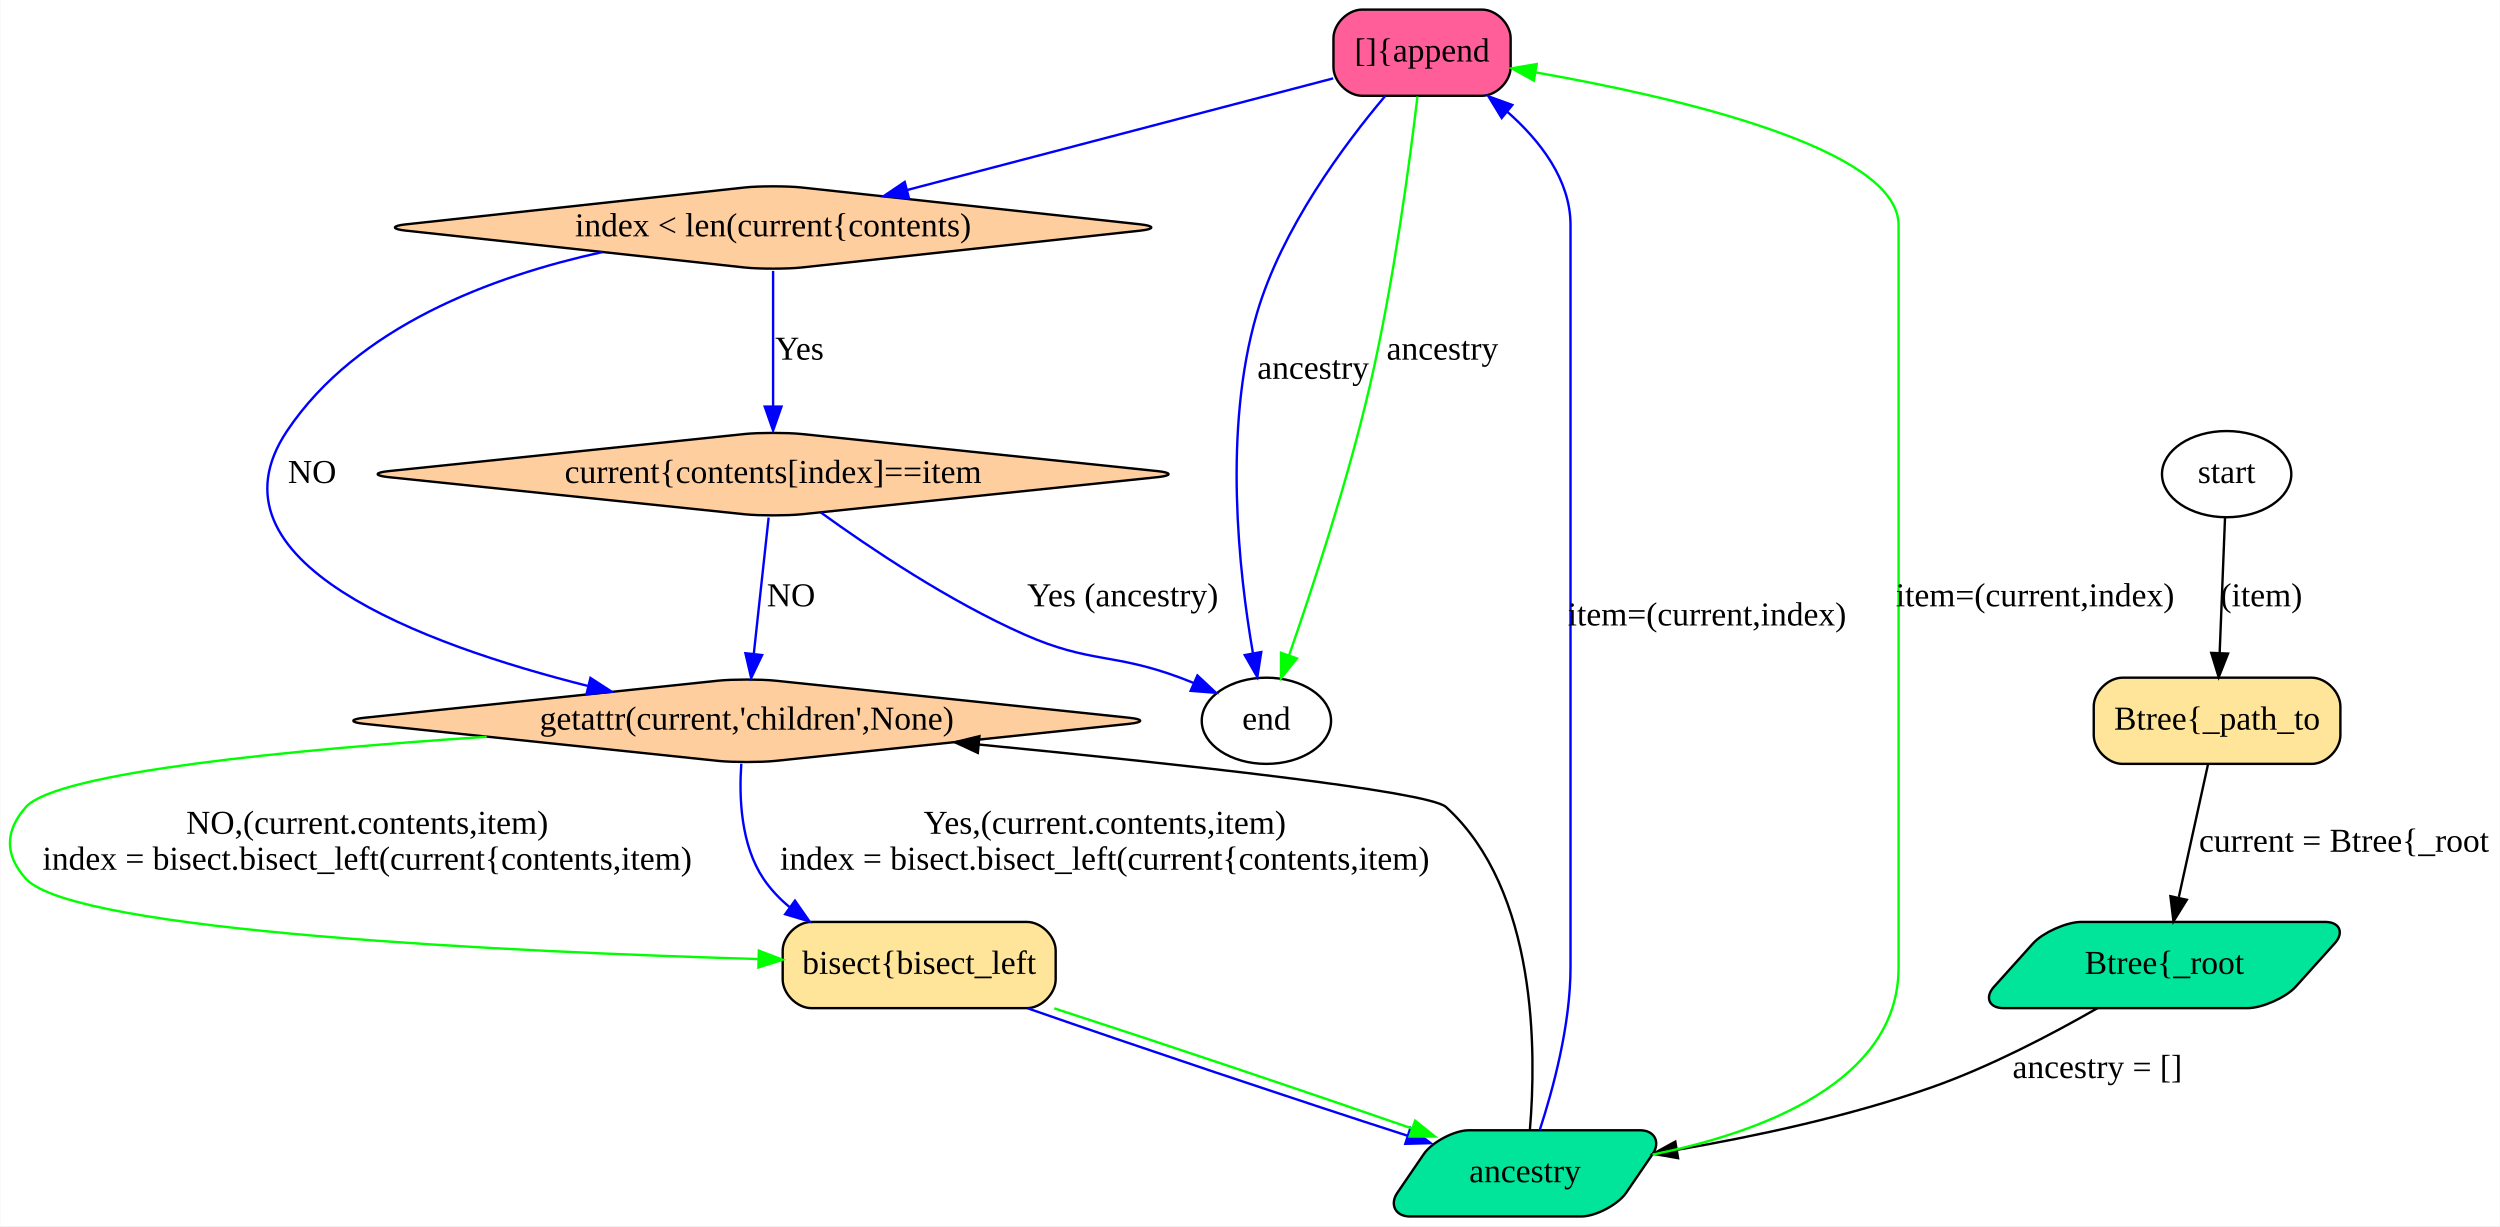
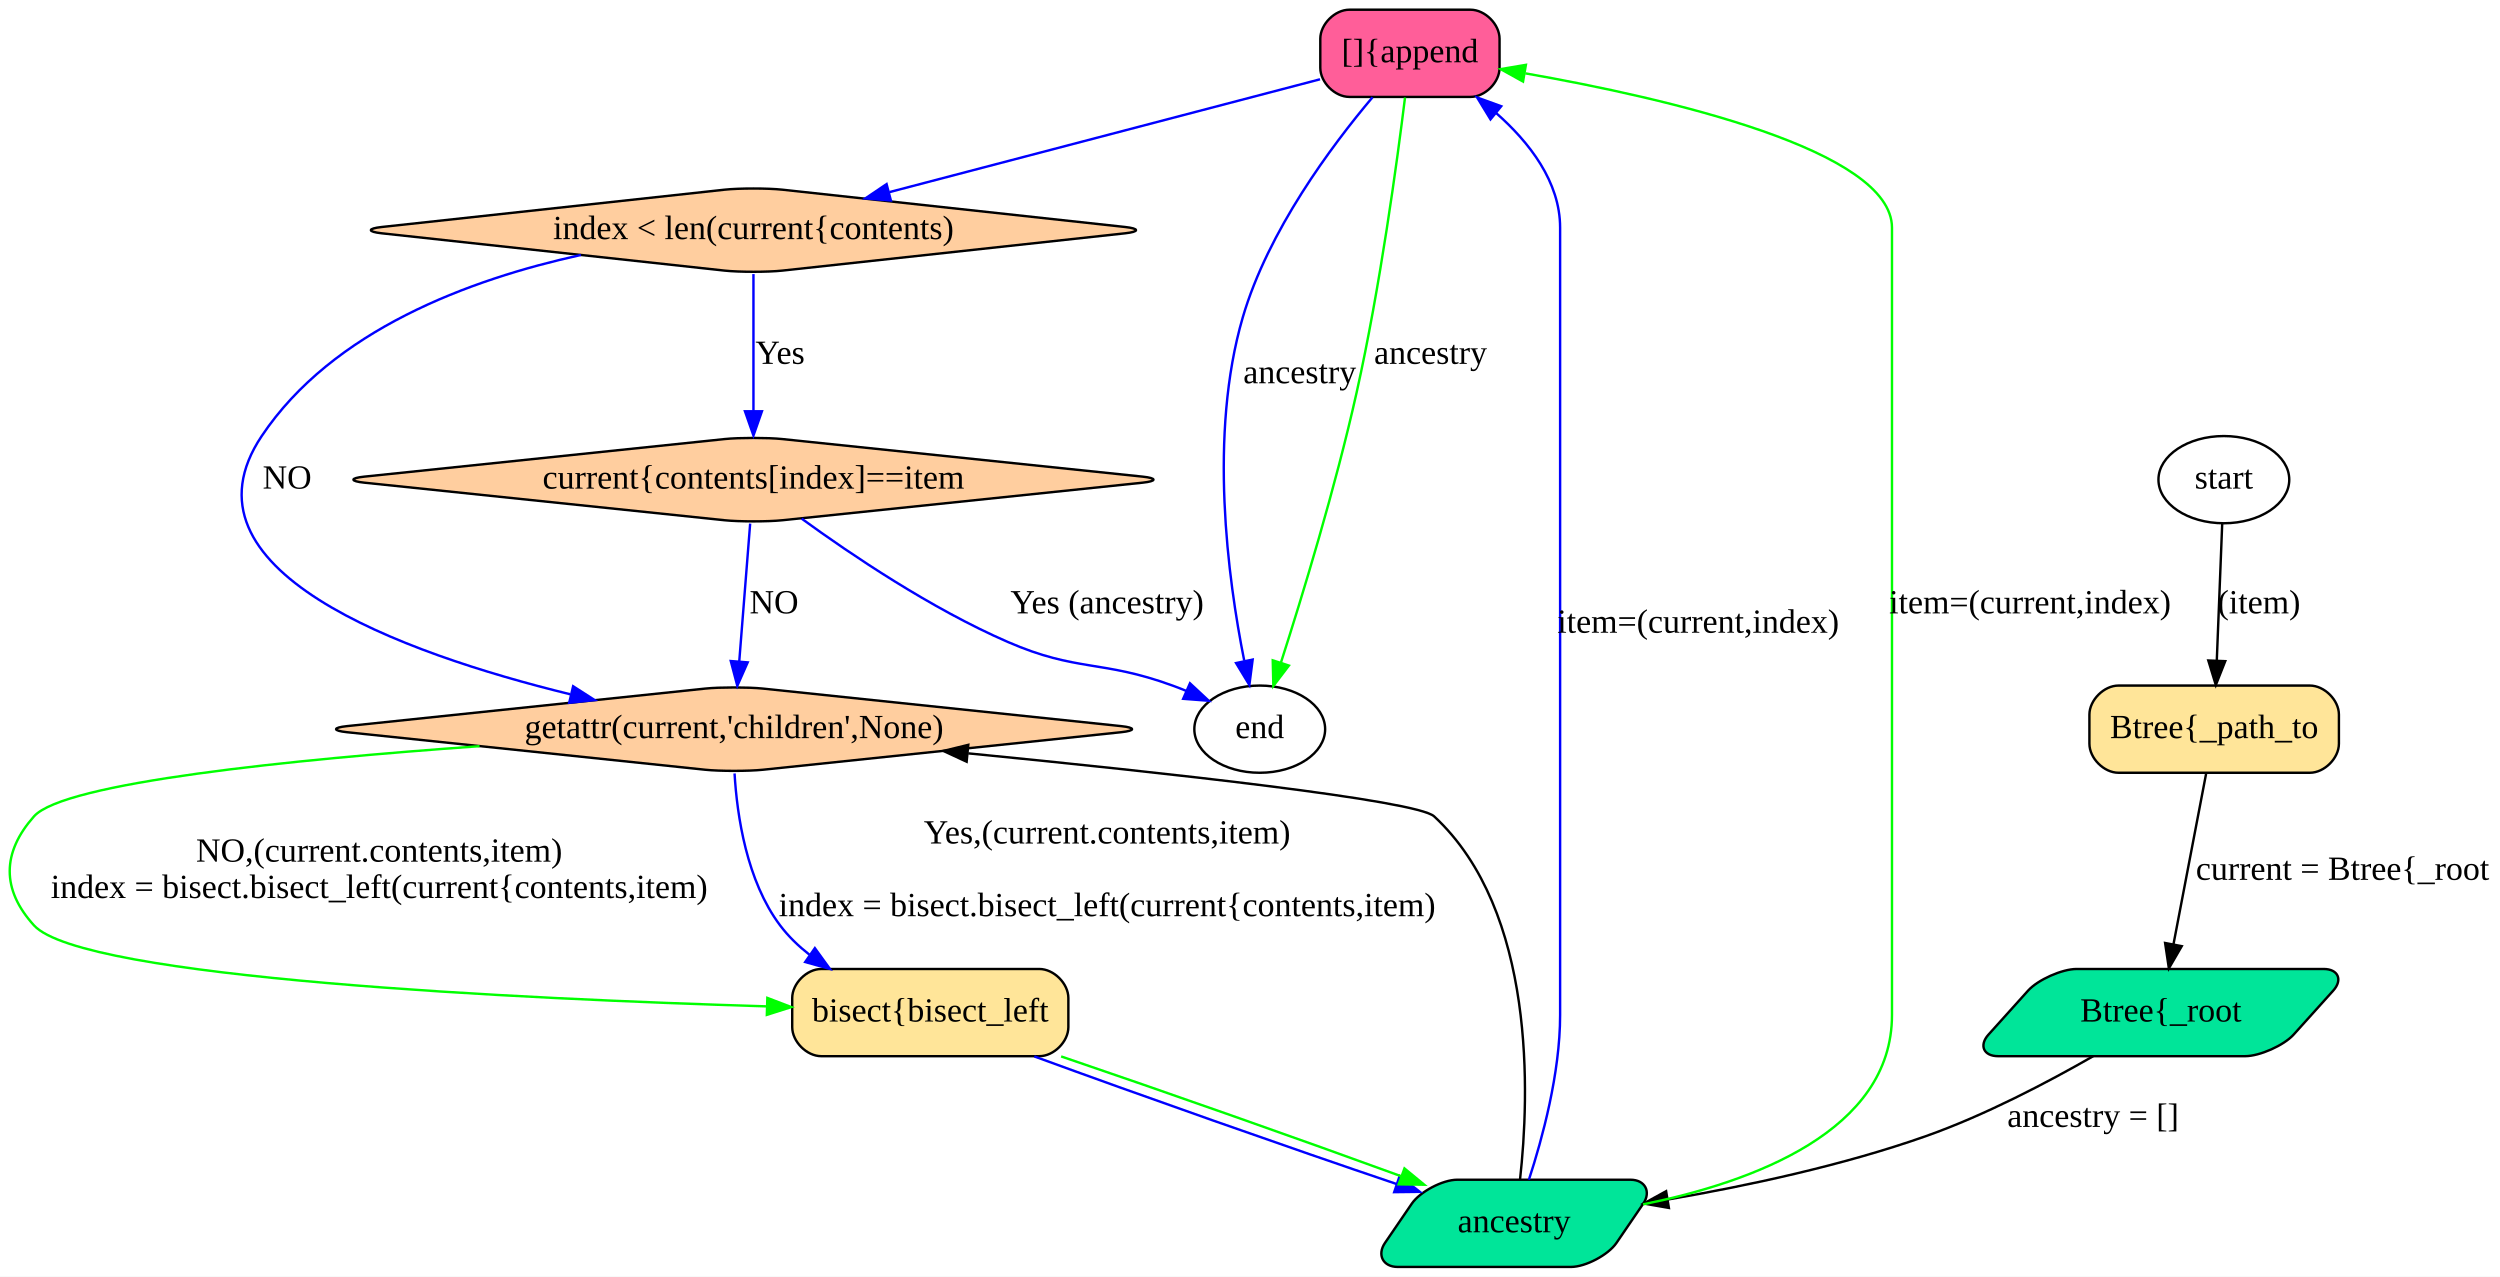
- <svg xmlns="http://www.w3.org/2000/svg" width="1044pt" height="512pt" viewBox="0.00 0.00 1043.70 512.00">
-   <g id="graph0" class="graph" transform="scale(1 1) rotate(0) translate(4 508)">
-     <polygon fill="white" stroke="none" points="-4,4 -4,-508 1039.7,-508 1039.7,4 -4,4" />
+ <svg xmlns="http://www.w3.org/2000/svg" width="1032pt" height="527pt" viewBox="0.00 0.00 1032.03 527.00">
+   <g id="graph0" class="graph" transform="scale(1 1) rotate(0) translate(4 523)">
+     <polygon fill="white" stroke="none" points="-4,4 -4,-523 1028.03,-523 1028.03,4 -4,4" />
    <g id="node1" class="node">
-       <path fill="#ff5e99" stroke="black" d="M614.698,-504C614.698,-504 564.698,-504 564.698,-504 558.698,-504 552.698,-498 552.698,-492 552.698,-492 552.698,-480 552.698,-480 552.698,-474 558.698,-468 564.698,-468 564.698,-468 614.698,-468 614.698,-468 620.698,-468 626.698,-474 626.698,-480 626.698,-480 626.698,-492 626.698,-492 626.698,-498 620.698,-504 614.698,-504" />
-       <text text-anchor="middle" x="589.698" y="-482.3" font-family="Times New Roman,serif" font-size="14.00">[]{append</text>
+       <path fill="#ff5e99" stroke="black" d="M603.034,-519C603.034,-519 553.034,-519 553.034,-519 547.034,-519 541.034,-513 541.034,-507 541.034,-507 541.034,-495 541.034,-495 541.034,-489 547.034,-483 553.034,-483 553.034,-483 603.034,-483 603.034,-483 609.034,-483 615.034,-489 615.034,-495 615.034,-495 615.034,-507 615.034,-507 615.034,-513 609.034,-519 603.034,-519" />
+       <text text-anchor="middle" x="578.034" y="-497.3" font-family="Times New Roman,serif" font-size="14.00">[]{append</text>
    </g>
    <g id="node4" class="node">
-       <path fill="#ffce9f" stroke="black" d="M306.769,-429.702C306.769,-429.702 165.231,-414.298 165.231,-414.298 159.266,-413.649 159.266,-412.351 165.231,-411.702 165.231,-411.702 306.769,-396.298 306.769,-396.298 312.734,-395.649 324.663,-395.649 330.628,-396.298 330.628,-396.298 472.165,-411.702 472.165,-411.702 478.13,-412.351 478.13,-413.649 472.165,-414.298 472.165,-414.298 330.628,-429.702 330.628,-429.702 324.663,-430.351 312.734,-430.351 306.769,-429.702" />
-       <text text-anchor="middle" x="318.698" y="-409.3" font-family="Times New Roman,serif" font-size="14.00">index &lt; len(current{contents)</text>
+       <path fill="#ffce9f" stroke="black" d="M295.104,-444.702C295.104,-444.702 153.567,-429.298 153.567,-429.298 147.602,-428.649 147.602,-427.351 153.567,-426.702 153.567,-426.702 295.104,-411.298 295.104,-411.298 301.069,-410.649 312.999,-410.649 318.963,-411.298 318.963,-411.298 460.501,-426.702 460.501,-426.702 466.466,-427.351 466.466,-428.649 460.501,-429.298 460.501,-429.298 318.963,-444.702 318.963,-444.702 312.999,-445.351 301.069,-445.351 295.104,-444.702" />
+       <text text-anchor="middle" x="307.034" y="-424.3" font-family="Times New Roman,serif" font-size="14.00">index &lt; len(current{contents)</text>
    </g>
    <g id="edge7" class="edge">
-       <path fill="none" stroke="#0000ff" d="M552.585,-475.277C506.691,-463.253 428.126,-442.669 374.842,-428.709" />
-       <polygon fill="#0000ff" stroke="#0000ff" points="375.431,-425.245 364.87,-426.097 373.657,-432.017 375.431,-425.245" />
+       <path fill="none" stroke="#0000ff" d="M540.921,-490.277C495.027,-478.253 416.461,-457.669 363.177,-443.709" />
+       <polygon fill="#0000ff" stroke="#0000ff" points="363.766,-440.245 353.206,-441.097 361.992,-447.017 363.766,-440.245" />
    </g>
    <g id="node10" class="node">
-       <ellipse fill="none" stroke="black" cx="524.698" cy="-207" rx="27" ry="18" />
-       <text text-anchor="middle" x="524.698" y="-203.3" font-family="Times New Roman,serif" font-size="14.00">end</text>
+       <ellipse fill="none" stroke="black" cx="516.034" cy="-222" rx="27" ry="18" />
+       <text text-anchor="middle" x="516.034" y="-218.3" font-family="Times New Roman,serif" font-size="14.00">end</text>
    </g>
    <g id="edge14" class="edge">
-       <path fill="none" stroke="#0000ff" d="M574.256,-467.848C557.307,-447.759 531.119,-412.666 520.698,-377 506.587,-328.703 513.171,-269.298 519.059,-235.324" />
-       <polygon fill="#0000ff" stroke="#0000ff" points="522.548,-235.703 520.919,-225.234 515.664,-234.434 522.548,-235.703" />
-       <text text-anchor="middle" x="544.198" y="-349.8" font-family="Times New Roman,serif" font-size="14.00">ancestry</text>
+       <path fill="none" stroke="#0000ff" d="M562.592,-482.848C545.643,-462.759 519.455,-427.666 509.034,-392 494.914,-343.675 502.846,-284.279 509.626,-250.315" />
+       <polygon fill="#0000ff" stroke="#0000ff" points="513.115,-250.735 511.758,-240.228 506.266,-249.288 513.115,-250.735" />
+       <text text-anchor="middle" x="532.534" y="-364.8" font-family="Times New Roman,serif" font-size="14.00">ancestry</text>
    </g>
    <g id="edge17" class="edge">
-       <path fill="none" stroke="#00ff00" d="M587.782,-467.726C584.666,-441.288 577.815,-389.301 567.698,-346 558.485,-306.564 543.799,-262.007 534.202,-234.458" />
-       <polygon fill="#00ff00" stroke="#00ff00" points="537.417,-233.049 530.795,-224.778 530.814,-235.373 537.417,-233.049" />
-       <text text-anchor="middle" x="598.198" y="-357.8" font-family="Times New Roman,serif" font-size="14.00">ancestry</text>
+       <path fill="none" stroke="#00ff00" d="M576.009,-482.75C572.752,-456.345 565.718,-404.399 556.034,-361 547.267,-321.71 533.657,-277.115 524.794,-249.518" />
+       <polygon fill="#00ff00" stroke="#00ff00" points="528.064,-248.252 521.65,-239.819 521.405,-250.411 528.064,-248.252" />
+       <text text-anchor="middle" x="586.534" y="-372.8" font-family="Times New Roman,serif" font-size="14.00">ancestry</text>
    </g>
    <g id="node2" class="node">
-       <path fill="#00e599" stroke="black" d="M966.886,-123C966.886,-123 864.916,-123 864.916,-123 858.916,-123 848.902,-118.541 844.888,-114.081 844.888,-114.081 828.539,-95.919 828.539,-95.919 824.524,-91.459 826.51,-87 832.51,-87 832.51,-87 934.481,-87 934.481,-87 940.481,-87 950.495,-91.459 954.509,-95.919 954.509,-95.919 970.858,-114.081 970.858,-114.081 974.872,-118.541 972.886,-123 966.886,-123" />
-       <text text-anchor="middle" x="899.698" y="-101.3" font-family="Times New Roman,serif" font-size="14.00">Btree{_root</text>
+       <path fill="#00e599" stroke="black" d="M955.222,-123C955.222,-123 853.251,-123 853.251,-123 847.251,-123 837.237,-118.541 833.223,-114.081 833.223,-114.081 816.874,-95.919 816.874,-95.919 812.86,-91.459 814.846,-87 820.846,-87 820.846,-87 922.816,-87 922.816,-87 928.816,-87 938.83,-91.459 942.845,-95.919 942.845,-95.919 959.194,-114.081 959.194,-114.081 963.208,-118.541 961.222,-123 955.222,-123" />
+       <text text-anchor="middle" x="888.034" y="-101.3" font-family="Times New Roman,serif" font-size="14.00">Btree{_root</text>
    </g>
    <g id="node8" class="node">
-       <path fill="#00e599" stroke="black" d="M680.769,-36C680.769,-36 609.21,-36 609.21,-36 603.21,-36 593.827,-31.045 590.443,-26.09 590.443,-26.09 579.395,-9.91 579.395,-9.91 576.011,-4.955 578.628,-2.0424e-014 584.628,-1.95317e-014 584.628,-1.95317e-014 656.186,-8.88999e-015 656.186,-8.88999e-015 662.186,-7.99771e-015 671.57,-4.955 674.953,-9.91 674.953,-9.91 686.002,-26.09 686.002,-26.09 689.385,-31.045 686.769,-36 680.769,-36" />
-       <text text-anchor="middle" x="632.698" y="-14.3" font-family="Times New Roman,serif" font-size="14.00">ancestry</text>
+       <path fill="#00e599" stroke="black" d="M669.104,-36C669.104,-36 597.546,-36 597.546,-36 591.546,-36 582.162,-31.045 578.779,-26.09 578.779,-26.09 567.73,-9.91 567.73,-9.91 564.347,-4.955 566.964,-2.0424e-014 572.964,-1.95317e-014 572.964,-1.95317e-014 644.522,-8.88999e-015 644.522,-8.88999e-015 650.522,-7.99771e-015 659.906,-4.955 663.289,-9.91 663.289,-9.91 674.337,-26.09 674.337,-26.09 677.721,-31.045 675.104,-36 669.104,-36" />
+       <text text-anchor="middle" x="621.034" y="-14.3" font-family="Times New Roman,serif" font-size="14.00">ancestry</text>
    </g>
    <g id="edge3" class="edge">
-       <path fill="none" stroke="black" d="M871.755,-86.997C852.852,-76.156 826.994,-62.581 802.698,-54 768.471,-41.912 728.813,-33.45 696.415,-27.879" />
-       <polygon fill="black" stroke="black" points="696.606,-24.363 686.167,-26.171 695.455,-31.267 696.606,-24.363" />
-       <text text-anchor="middle" x="871.698" y="-57.8" font-family="Times New Roman,serif" font-size="14.00">ancestry = []</text>
+       <path fill="none" stroke="black" d="M860.09,-86.997C841.187,-76.156 815.33,-62.581 791.034,-54 756.807,-41.912 717.149,-33.45 684.75,-27.879" />
+       <polygon fill="black" stroke="black" points="684.942,-24.363 674.502,-26.171 683.791,-31.267 684.942,-24.363" />
+       <text text-anchor="middle" x="860.034" y="-57.8" font-family="Times New Roman,serif" font-size="14.00">ancestry = []</text>
    </g>
    <g id="node3" class="node">
-       <path fill="#ffce9f" stroke="black" d="M295.764,-223.749C295.764,-223.749 147.868,-208.251 147.868,-208.251 141.901,-207.625 141.901,-206.375 147.868,-205.749 147.868,-205.749 295.764,-190.251 295.764,-190.251 301.731,-189.625 313.666,-189.625 319.633,-190.251 319.633,-190.251 467.529,-205.749 467.529,-205.749 473.496,-206.375 473.496,-207.625 467.529,-208.251 467.529,-208.251 319.633,-223.749 319.633,-223.749 313.666,-224.375 301.731,-224.375 295.764,-223.749" />
-       <text text-anchor="middle" x="307.698" y="-203.3" font-family="Times New Roman,serif" font-size="14.00">getattr(current,'children',None)</text>
+       <path fill="#ffce9f" stroke="black" d="M287.099,-238.749C287.099,-238.749 139.204,-223.251 139.204,-223.251 133.236,-222.625 133.236,-221.375 139.204,-220.749 139.204,-220.749 287.099,-205.251 287.099,-205.251 293.067,-204.625 305.001,-204.625 310.969,-205.251 310.969,-205.251 458.864,-220.749 458.864,-220.749 464.831,-221.375 464.831,-222.625 458.864,-223.251 458.864,-223.251 310.969,-238.749 310.969,-238.749 305.001,-239.375 293.067,-239.375 287.099,-238.749" />
+       <text text-anchor="middle" x="299.034" y="-218.3" font-family="Times New Roman,serif" font-size="14.00">getattr(current,'children',None)</text>
    </g>
    <g id="node7" class="node">
-       <path fill="#ffe599" stroke="black" d="M424.698,-123C424.698,-123 334.698,-123 334.698,-123 328.698,-123 322.698,-117 322.698,-111 322.698,-111 322.698,-99 322.698,-99 322.698,-93 328.698,-87 334.698,-87 334.698,-87 424.698,-87 424.698,-87 430.698,-87 436.698,-93 436.698,-99 436.698,-99 436.698,-111 436.698,-111 436.698,-117 430.698,-123 424.698,-123" />
-       <text text-anchor="middle" x="379.698" y="-101.3" font-family="Times New Roman,serif" font-size="14.00">bisect{bisect_left</text>
+       <path fill="#ffe599" stroke="black" d="M425.034,-123C425.034,-123 335.034,-123 335.034,-123 329.034,-123 323.034,-117 323.034,-111 323.034,-111 323.034,-99 323.034,-99 323.034,-93 329.034,-87 335.034,-87 335.034,-87 425.034,-87 425.034,-87 431.034,-87 437.034,-93 437.034,-99 437.034,-99 437.034,-111 437.034,-111 437.034,-117 431.034,-123 425.034,-123" />
+       <text text-anchor="middle" x="380.034" y="-101.3" font-family="Times New Roman,serif" font-size="14.00">bisect{bisect_left</text>
    </g>
    <g id="edge5" class="edge">
-       <path fill="none" stroke="#00ff00" d="M199.096,-200.33C118.223,-194.964 19.643,-185.537 6.698,-171 -2.169,-161.042 -2.279,-150.859 6.698,-141 26.834,-118.886 210.588,-110.481 312.449,-107.502" />
-       <polygon fill="#00ff00" stroke="#00ff00" points="312.747,-110.995 322.644,-107.214 312.549,-103.998 312.747,-110.995" />
-       <text text-anchor="middle" x="149.198" y="-159.8" font-family="Times New Roman,serif" font-size="14.00">NO,(current.contents,item)</text>
-       <text text-anchor="middle" x="149.198" y="-144.8" font-family="Times New Roman,serif" font-size="14.00">    index = bisect.bisect_left(current{contents,item)</text>
+       <path fill="none" stroke="#00ff00" d="M193.96,-214.984C116.452,-209.442 22.395,-199.948 10.034,-186 -3.231,-171.032 -3.426,-155.793 10.034,-141 29.949,-119.112 211.323,-110.621 312.526,-107.566" />
+       <polygon fill="#00ff00" stroke="#00ff00" points="312.766,-111.061 322.659,-107.27 312.561,-104.064 312.766,-111.061" />
+       <text text-anchor="middle" x="152.534" y="-167.3" font-family="Times New Roman,serif" font-size="14.00">NO,(current.contents,item)</text>
+       <text text-anchor="middle" x="152.534" y="-152.3" font-family="Times New Roman,serif" font-size="14.00">    index = bisect.bisect_left(current{contents,item)</text>
    </g>
    <g id="edge6" class="edge">
-       <path fill="none" stroke="#0000ff" d="M305.418,-189.063C304.427,-175.015 305.197,-155.127 314.698,-141 317.662,-136.593 321.37,-132.696 325.502,-129.259" />
-       <polygon fill="#0000ff" stroke="#0000ff" points="327.831,-131.894 333.89,-123.203 323.733,-126.219 327.831,-131.894" />
-       <text text-anchor="middle" x="457.198" y="-159.8" font-family="Times New Roman,serif" font-size="14.00">Yes,(current.contents,item)</text>
-       <text text-anchor="middle" x="457.198" y="-144.8" font-family="Times New Roman,serif" font-size="14.00">    index = bisect.bisect_left(current{contents,item)</text>
+       <path fill="none" stroke="#0000ff" d="M299.233,-203.713C300.263,-186.272 304.216,-159.365 318.034,-141 321.424,-136.494 325.576,-132.482 330.109,-128.931" />
+       <polygon fill="#0000ff" stroke="#0000ff" points="332.385,-131.612 338.6,-123.032 328.39,-125.864 332.385,-131.612" />
+       <text text-anchor="middle" x="453.034" y="-174.8" font-family="Times New Roman,serif" font-size="14.00">Yes,(current.contents,item)</text>
+       <text text-anchor="middle" x="453.034" y="-159.8" font-family="Times New Roman,serif" font-size="14.00">    </text>
+       <text text-anchor="middle" x="453.034" y="-144.8" font-family="Times New Roman,serif" font-size="14.00">index = bisect.bisect_left(current{contents,item)</text>
    </g>
    <g id="edge8" class="edge">
-       <path fill="none" stroke="#0000ff" d="M247.462,-402.749C201.447,-392.674 144.895,-371.68 115.698,-328 79.159,-273.336 172.344,-238.874 241.327,-221.553" />
-       <polygon fill="#0000ff" stroke="#0000ff" points="242.423,-224.888 251.31,-219.121 240.766,-218.087 242.423,-224.888" />
-       <text text-anchor="middle" x="126.198" y="-306.3" font-family="Times New Roman,serif" font-size="14.00">NO</text>
+       <path fill="none" stroke="#0000ff" d="M235.798,-417.749C189.783,-407.674 133.231,-386.68 104.034,-343 67.135,-287.799 161.406,-253.545 231.383,-236.404" />
+       <polygon fill="#0000ff" stroke="#0000ff" points="232.592,-239.715 241.513,-233.999 230.975,-232.904 232.592,-239.715" />
+       <text text-anchor="middle" x="114.534" y="-321.3" font-family="Times New Roman,serif" font-size="14.00">NO</text>
    </g>
    <g id="node5" class="node">
-       <path fill="#ffce9f" stroke="black" d="M306.763,-326.755C306.763,-326.755 158.03,-311.245 158.03,-311.245 152.063,-310.622 152.063,-309.378 158.03,-308.755 158.03,-308.755 306.763,-293.245 306.763,-293.245 312.731,-292.622 324.666,-292.622 330.634,-293.245 330.634,-293.245 479.366,-308.755 479.366,-308.755 485.334,-309.378 485.334,-310.622 479.366,-311.245 479.366,-311.245 330.634,-326.755 330.634,-326.755 324.666,-327.378 312.731,-327.378 306.763,-326.755" />
-       <text text-anchor="middle" x="318.698" y="-306.3" font-family="Times New Roman,serif" font-size="14.00">current{contents[index]==item</text>
+       <path fill="#ffce9f" stroke="black" d="M295.099,-341.755C295.099,-341.755 146.366,-326.245 146.366,-326.245 140.398,-325.622 140.398,-324.378 146.366,-323.755 146.366,-323.755 295.099,-308.245 295.099,-308.245 301.066,-307.622 313.002,-307.622 318.969,-308.245 318.969,-308.245 467.702,-323.755 467.702,-323.755 473.67,-324.378 473.67,-325.622 467.702,-326.245 467.702,-326.245 318.969,-341.755 318.969,-341.755 313.002,-342.378 301.066,-342.378 295.099,-341.755" />
+       <text text-anchor="middle" x="307.034" y="-321.3" font-family="Times New Roman,serif" font-size="14.00">current{contents[index]==item</text>
    </g>
    <g id="edge9" class="edge">
-       <path fill="none" stroke="#0000ff" d="M318.698,-394.867C318.698,-379.414 318.698,-356.416 318.698,-338.409" />
-       <polygon fill="#0000ff" stroke="#0000ff" points="322.198,-338.217 318.698,-328.217 315.198,-338.217 322.198,-338.217" />
-       <text text-anchor="middle" x="329.698" y="-357.8" font-family="Times New Roman,serif" font-size="14.00">Yes</text>
+       <path fill="none" stroke="#0000ff" d="M307.034,-409.867C307.034,-394.414 307.034,-371.416 307.034,-353.409" />
+       <polygon fill="#0000ff" stroke="#0000ff" points="310.534,-353.217 307.034,-343.217 303.534,-353.217 310.534,-353.217" />
+       <text text-anchor="middle" x="318.034" y="-372.8" font-family="Times New Roman,serif" font-size="14.00">Yes</text>
    </g>
    <g id="edge10" class="edge">
-       <path fill="none" stroke="#0000ff" d="M316.832,-291.867C315.131,-276.247 312.59,-252.919 310.62,-234.828" />
-       <polygon fill="#0000ff" stroke="#0000ff" points="314.099,-234.442 309.537,-224.88 307.14,-235.2 314.099,-234.442" />
-       <text text-anchor="middle" x="326.198" y="-254.8" font-family="Times New Roman,serif" font-size="14.00">NO</text>
+       <path fill="none" stroke="#0000ff" d="M305.677,-306.867C304.445,-291.32 302.609,-268.137 301.179,-250.082" />
+       <polygon fill="#0000ff" stroke="#0000ff" points="304.65,-249.573 300.371,-239.88 297.672,-250.125 304.65,-249.573" />
+       <text text-anchor="middle" x="315.534" y="-269.8" font-family="Times New Roman,serif" font-size="14.00">NO</text>
    </g>
    <g id="edge11" class="edge">
-       <path fill="none" stroke="#0000ff" d="M338.625,-293.986C359.045,-279.214 392.182,-256.911 423.698,-243 451.122,-230.896 460.598,-235.438 488.698,-225 490.545,-224.314 492.426,-223.57 494.312,-222.79" />
-       <polygon fill="#0000ff" stroke="#0000ff" points="495.896,-225.917 503.636,-218.682 493.074,-219.511 495.896,-225.917" />
-       <text text-anchor="middle" x="464.698" y="-254.8" font-family="Times New Roman,serif" font-size="14.00">Yes (ancestry)</text>
+       <path fill="none" stroke="#0000ff" d="M326.927,-308.91C347.322,-294.08 380.439,-271.731 412.034,-258 440.706,-245.539 450.666,-250.719 480.034,-240 481.884,-239.325 483.769,-238.589 485.657,-237.815" />
+       <polygon fill="#0000ff" stroke="#0000ff" points="487.235,-240.945 494.987,-233.723 484.423,-234.534 487.235,-240.945" />
+       <text text-anchor="middle" x="453.034" y="-269.8" font-family="Times New Roman,serif" font-size="14.00">Yes (ancestry)</text>
    </g>
    <g id="node6" class="node">
-       <path fill="#ffe599" stroke="black" d="M961.198,-225C961.198,-225 882.198,-225 882.198,-225 876.198,-225 870.198,-219 870.198,-213 870.198,-213 870.198,-201 870.198,-201 870.198,-195 876.198,-189 882.198,-189 882.198,-189 961.198,-189 961.198,-189 967.198,-189 973.198,-195 973.198,-201 973.198,-201 973.198,-213 973.198,-213 973.198,-219 967.198,-225 961.198,-225" />
-       <text text-anchor="middle" x="921.698" y="-203.3" font-family="Times New Roman,serif" font-size="14.00">Btree{_path_to</text>
+       <path fill="#ffe599" stroke="black" d="M949.534,-240C949.534,-240 870.534,-240 870.534,-240 864.534,-240 858.534,-234 858.534,-228 858.534,-228 858.534,-216 858.534,-216 858.534,-210 864.534,-204 870.534,-204 870.534,-204 949.534,-204 949.534,-204 955.534,-204 961.534,-210 961.534,-216 961.534,-216 961.534,-228 961.534,-228 961.534,-234 955.534,-240 949.534,-240" />
+       <text text-anchor="middle" x="910.034" y="-218.3" font-family="Times New Roman,serif" font-size="14.00">Btree{_path_to</text>
    </g>
    <g id="edge2" class="edge">
-       <path fill="none" stroke="black" d="M917.866,-188.581C914.522,-173.382 909.613,-151.067 905.74,-133.464" />
-       <polygon fill="black" stroke="black" points="909.053,-132.233 903.486,-123.219 902.217,-133.738 909.053,-132.233" />
-       <text text-anchor="middle" x="974.698" y="-152.3" font-family="Times New Roman,serif" font-size="14.00">current = Btree{_root</text>
+       <path fill="none" stroke="black" d="M906.693,-203.534C903.118,-184.851 897.403,-154.973 893.238,-133.204" />
+       <polygon fill="black" stroke="black" points="896.651,-132.418 891.335,-123.254 889.776,-133.733 896.651,-132.418" />
+       <text text-anchor="middle" x="963.034" y="-159.8" font-family="Times New Roman,serif" font-size="14.00">current = Btree{_root</text>
    </g>
    <g id="edge12" class="edge">
-       <path fill="none" stroke="#0000ff" d="M425.055,-86.901C469.729,-71.319 537.619,-48.542 583.555,-33.744" />
-       <polygon fill="#0000ff" stroke="#0000ff" points="584.841,-37.007 593.295,-30.621 582.704,-30.341 584.841,-37.007" />
+       <path fill="none" stroke="#0000ff" d="M422.976,-86.901C464.994,-71.487 528.734,-49.032 572.548,-34.225" />
+       <polygon fill="#0000ff" stroke="#0000ff" points="573.766,-37.508 582.129,-31.003 571.535,-30.873 573.766,-37.508" />
    </g>
    <g id="edge15" class="edge">
-       <path fill="none" stroke="#00ff00" d="M436.13,-86.901C481.098,-72.329 543.225,-51.464 585.568,-36.717" />
-       <polygon fill="#00ff00" stroke="#00ff00" points="586.801,-39.994 595.085,-33.388 584.49,-33.386 586.801,-39.994" />
+       <path fill="none" stroke="#00ff00" d="M434.051,-86.901C476.254,-72.57 534.194,-52.151 574.396,-37.452" />
+       <polygon fill="#00ff00" stroke="#00ff00" points="575.779,-40.673 583.959,-33.94 573.366,-34.102 575.779,-40.673" />
    </g>
    <g id="edge13" class="edge">
-       <path fill="none" stroke="#0000ff" d="M638.815,-36.007C644.369,-52.991 651.698,-79.957 651.698,-104 651.698,-414 651.698,-414 651.698,-414 651.698,-432.916 639.057,-449.226 625.191,-461.426" />
-       <polygon fill="#0000ff" stroke="#0000ff" points="622.958,-458.73 617.434,-467.771 627.39,-464.149 622.958,-458.73" />
-       <text text-anchor="middle" x="708.698" y="-246.8" font-family="Times New Roman,serif" font-size="14.00">item=(current,index)</text>
+       <path fill="none" stroke="#0000ff" d="M627.15,-36.007C632.704,-52.991 640.034,-79.957 640.034,-104 640.034,-429 640.034,-429 640.034,-429 640.034,-447.916 627.393,-464.226 613.527,-476.426" />
+       <polygon fill="#0000ff" stroke="#0000ff" points="611.294,-473.73 605.77,-482.771 615.726,-479.149 611.294,-473.73" />
+       <text text-anchor="middle" x="697.034" y="-261.8" font-family="Times New Roman,serif" font-size="14.00">item=(current,index)</text>
    </g>
    <g id="edge16" class="edge">
-       <path fill="none" stroke="#00ff00" d="M685.948,-25.84C731.14,-34.982 788.698,-56.039 788.698,-104 788.698,-414 788.698,-414 788.698,-414 788.698,-446.009 696.213,-467.372 637.342,-477.729" />
-       <polygon fill="#00ff00" stroke="#00ff00" points="636.396,-474.34 627.129,-479.475 637.576,-481.24 636.396,-474.34" />
-       <text text-anchor="middle" x="845.698" y="-254.8" font-family="Times New Roman,serif" font-size="14.00">item=(current,index)</text>
+       <path fill="none" stroke="#00ff00" d="M674.284,-25.84C719.476,-34.982 777.034,-56.039 777.034,-104 777.034,-429 777.034,-429 777.034,-429 777.034,-461.009 684.549,-482.372 625.678,-492.729" />
+       <polygon fill="#00ff00" stroke="#00ff00" points="624.731,-489.34 615.464,-494.475 625.911,-496.24 624.731,-489.34" />
+       <text text-anchor="middle" x="834.034" y="-269.8" font-family="Times New Roman,serif" font-size="14.00">item=(current,index)</text>
    </g>
    <g id="edge4" class="edge">
-       <path fill="none" stroke="black" d="M634.733,-36.208C637.437,-68.055 638.05,-136.111 599.698,-171 592.379,-177.658 486.833,-189.088 404.718,-197.069" />
-       <polygon fill="black" stroke="black" points="404.191,-193.603 394.574,-198.049 404.864,-200.571 404.191,-193.603" />
+       <path fill="none" stroke="black" d="M623.501,-36.249C627.312,-70.421 630.275,-146.797 588.034,-186 580.873,-192.646 476.915,-204.033 395.712,-212.009" />
+       <polygon fill="black" stroke="black" points="395.04,-208.558 385.428,-213.013 395.72,-215.525 395.04,-208.558" />
    </g>
    <g id="node9" class="node">
-       <ellipse fill="none" stroke="black" cx="925.698" cy="-310" rx="27" ry="18" />
-       <text text-anchor="middle" x="925.698" y="-306.3" font-family="Times New Roman,serif" font-size="14.00">start</text>
+       <ellipse fill="none" stroke="black" cx="914.034" cy="-325" rx="27" ry="18" />
+       <text text-anchor="middle" x="914.034" y="-321.3" font-family="Times New Roman,serif" font-size="14.00">start</text>
    </g>
    <g id="edge1" class="edge">
-       <path fill="none" stroke="black" d="M925.02,-291.867C924.408,-276.414 923.497,-253.416 922.784,-235.409" />
-       <polygon fill="black" stroke="black" points="926.273,-235.071 922.38,-225.217 919.279,-235.348 926.273,-235.071" />
-       <text text-anchor="middle" x="940.198" y="-254.8" font-family="Times New Roman,serif" font-size="14.00">(item)</text>
+       <path fill="none" stroke="black" d="M913.355,-306.867C912.743,-291.414 911.833,-268.416 911.119,-250.409" />
+       <polygon fill="black" stroke="black" points="914.609,-250.071 910.716,-240.217 907.614,-250.348 914.609,-250.071" />
+       <text text-anchor="middle" x="928.534" y="-269.8" font-family="Times New Roman,serif" font-size="14.00">(item)</text>
    </g>
  </g>
</svg>
